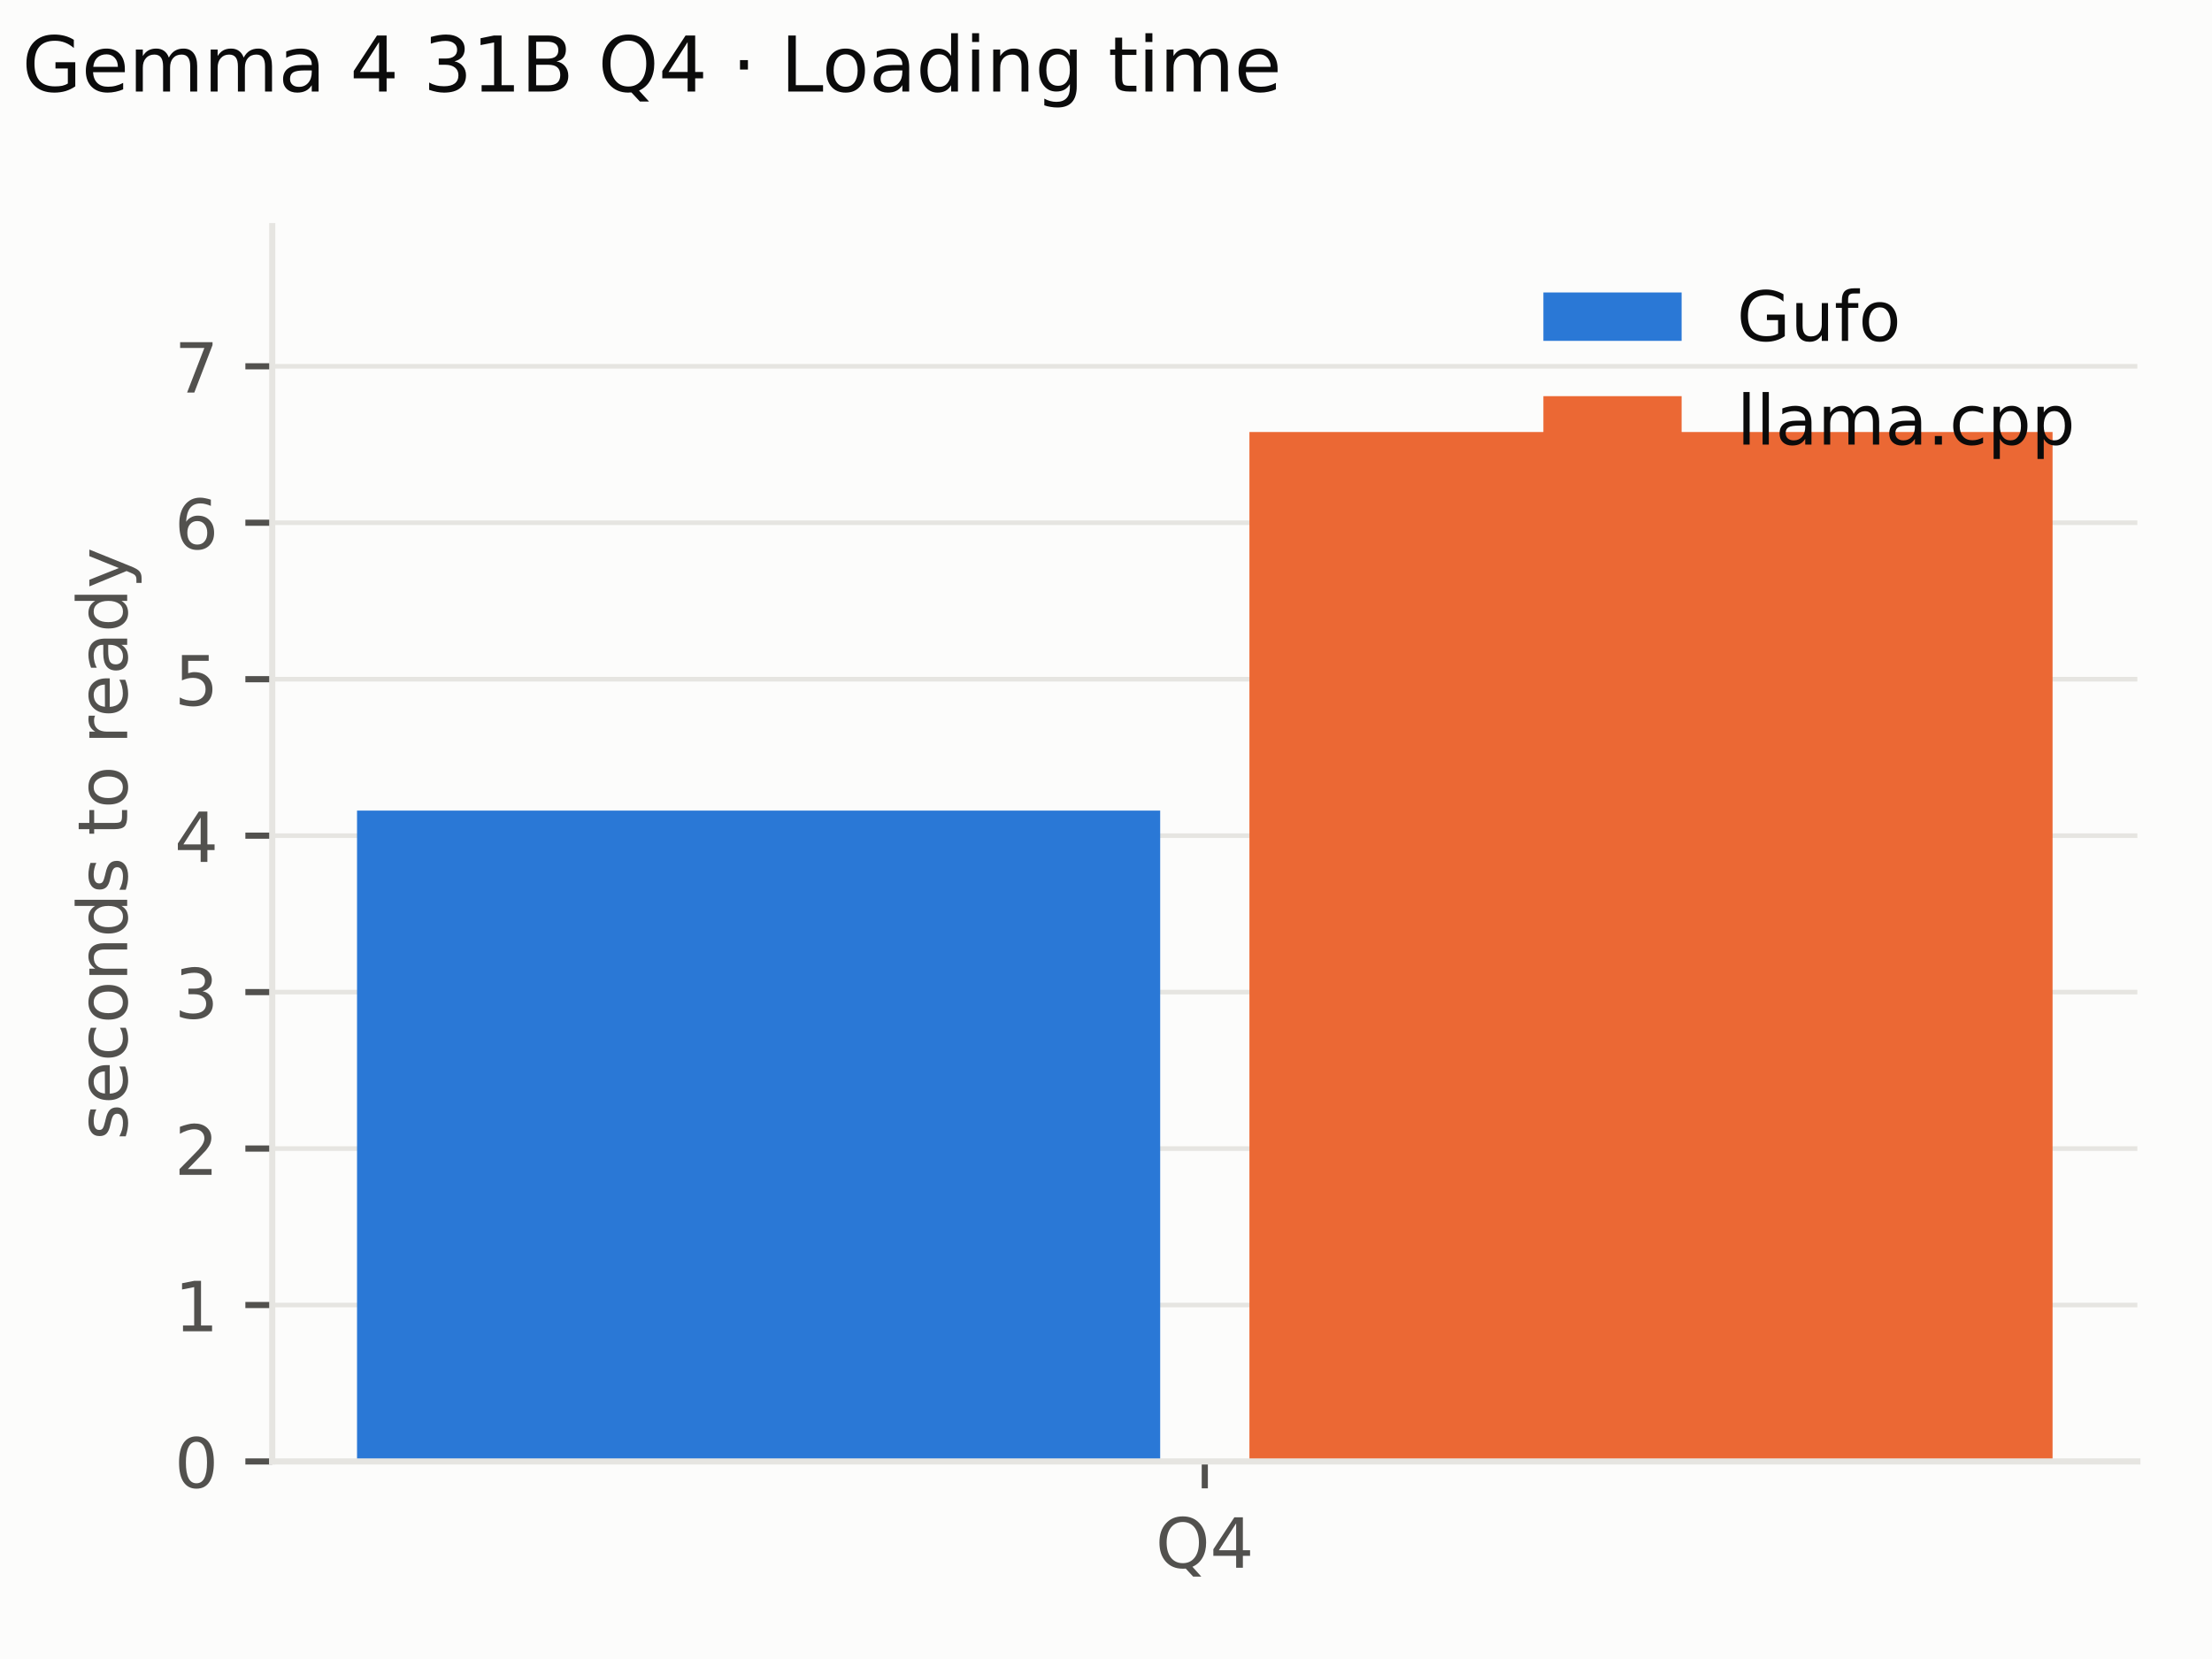
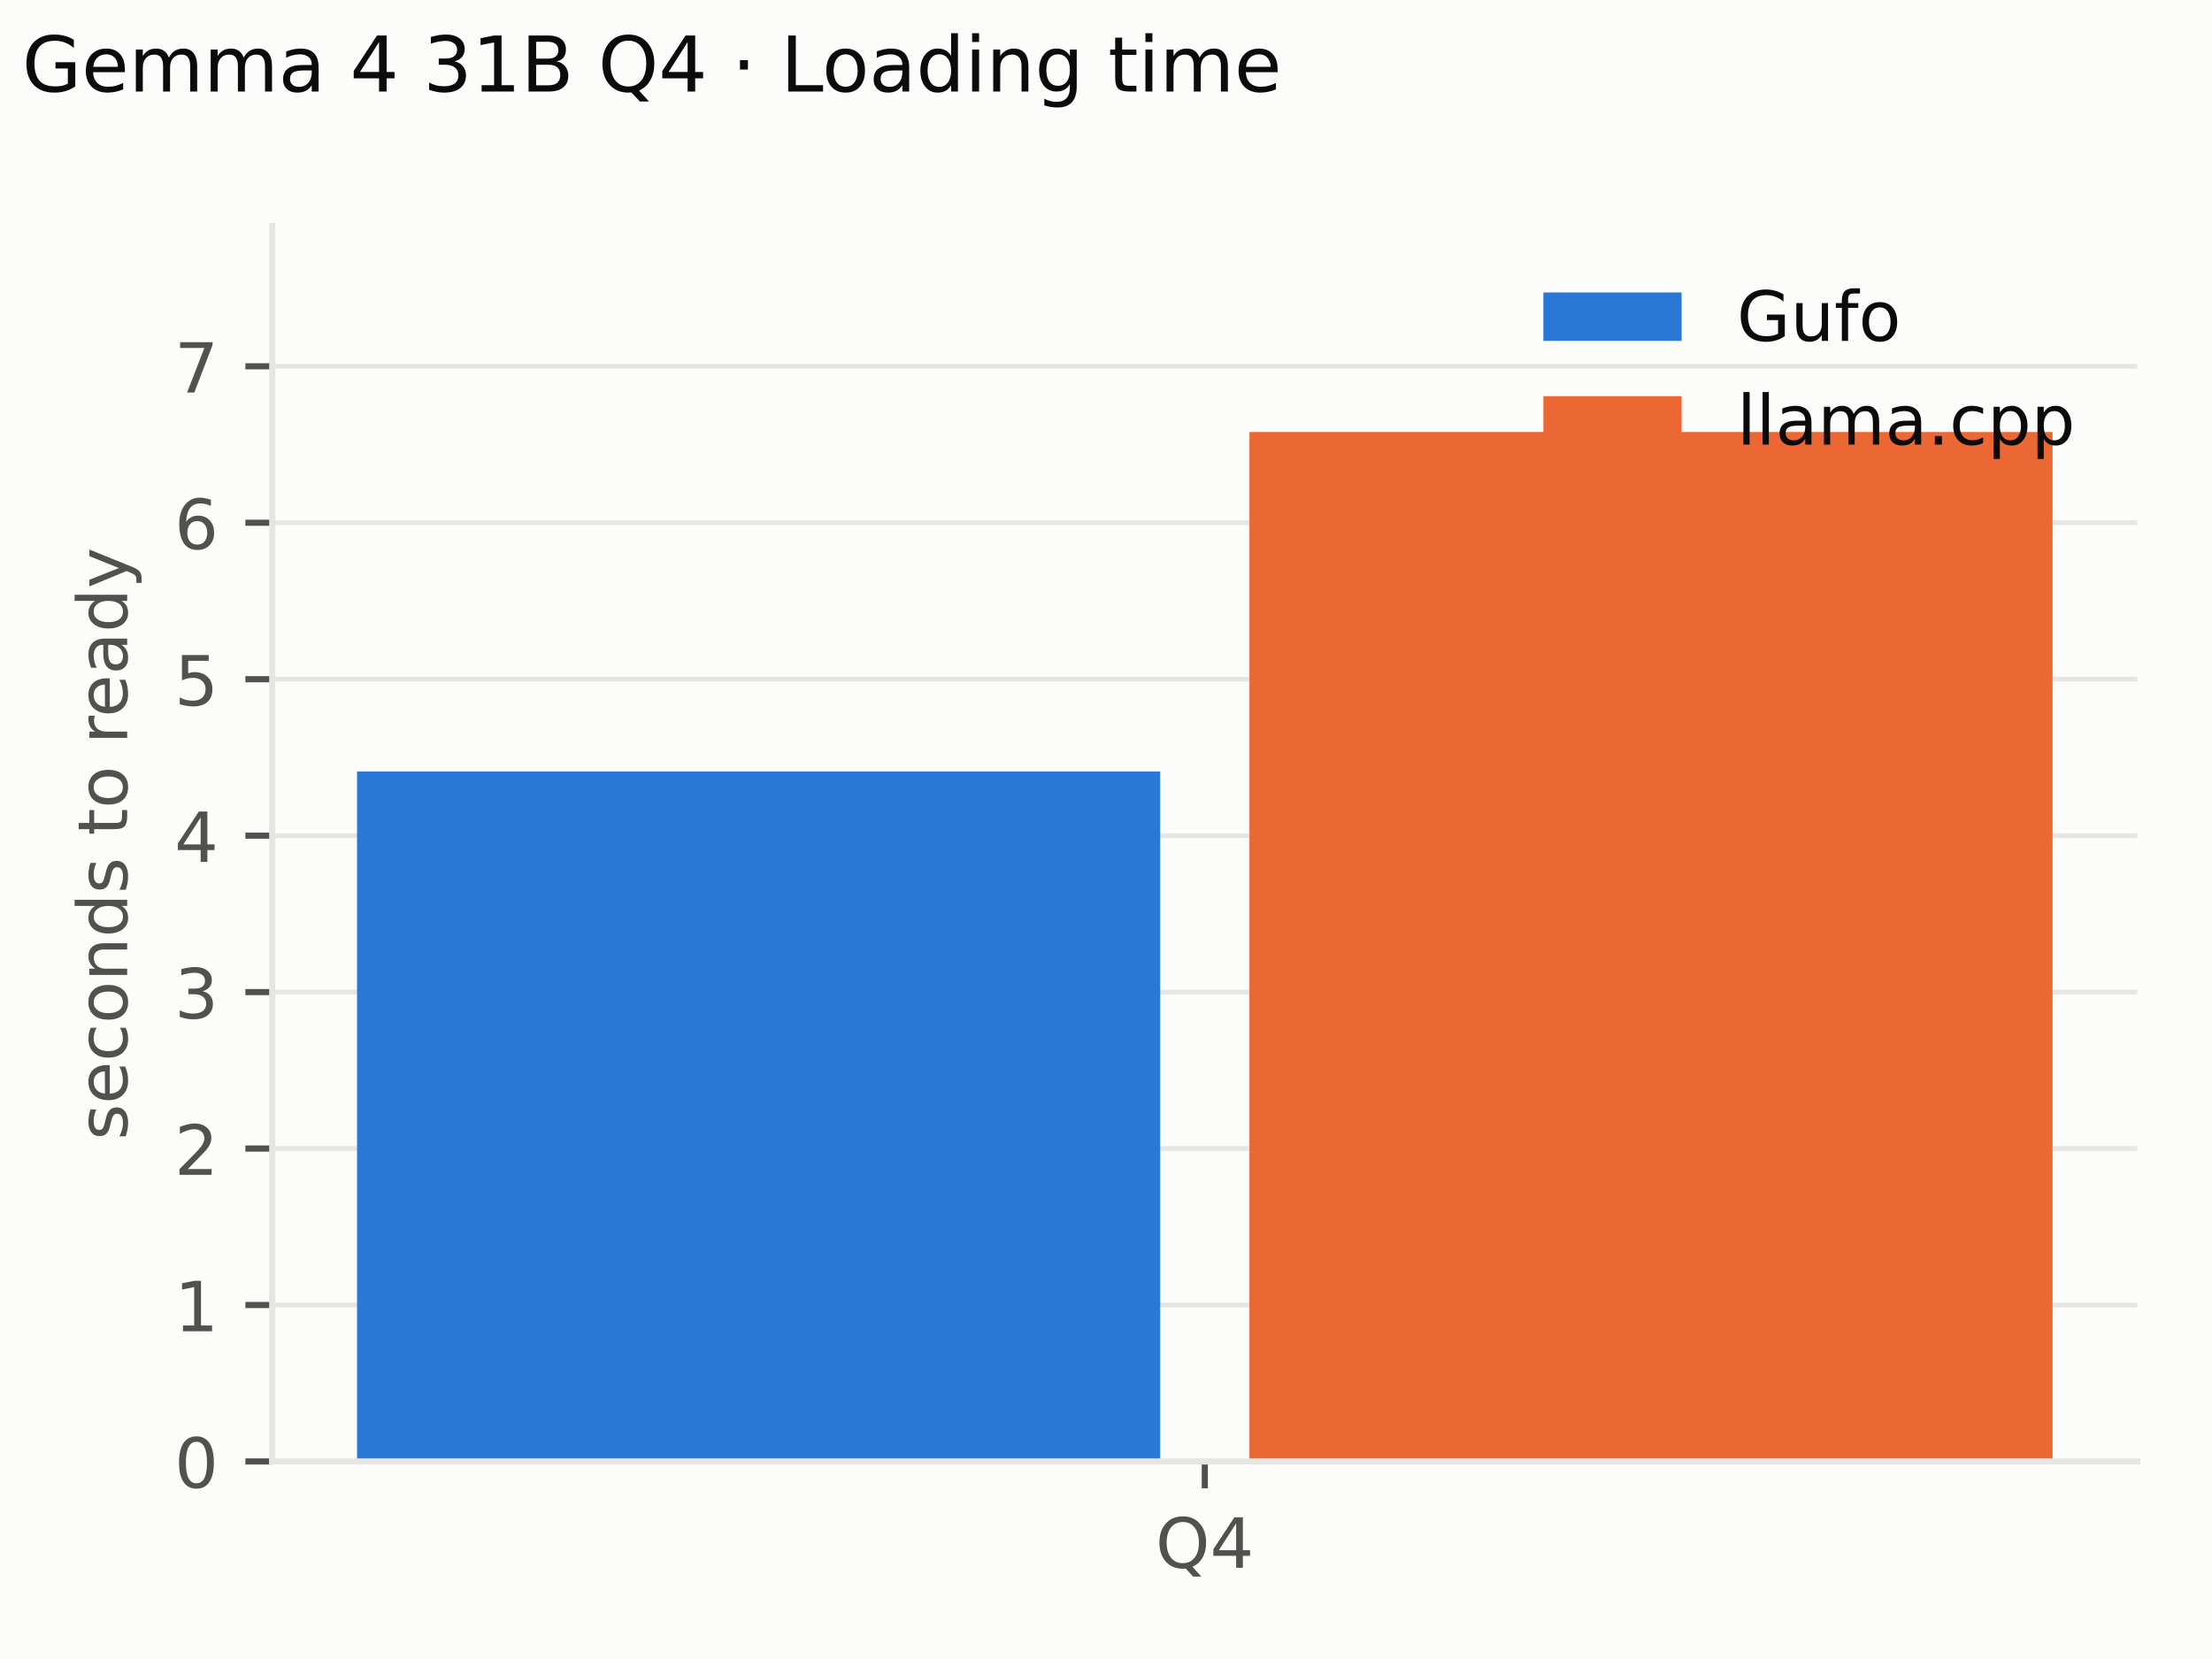
<svg xmlns="http://www.w3.org/2000/svg" xmlns:xlink="http://www.w3.org/1999/xlink" width="288pt" height="216pt" viewBox="0 0 288 216" version="1.1">
  <defs>
    <style type="text/css">*{stroke-linejoin: round; stroke-linecap: butt}</style>
  </defs>
  <g id="figure_1">
    <g id="patch_1">
      <path d="M 0 216 L 288 216 L 288 0 L 0 0 z " style="fill: #fcfcfb" />
    </g>
    <g id="axes_1">
      <g id="patch_2">
        <path d="M 35.447 190.28 L 278.28 190.28 L 278.28 29.441 L 35.447 29.441 z " style="fill: #fcfcfb" />
      </g>
      <g id="matplotlib.axis_1">
        <g id="xtick_1">
          <g id="line2d_1">
            <defs>
              <path id="m1ebf051f68" d="M 0 0 L 0 3.5 " style="stroke: #52514e; stroke-width: 0.8" />
            </defs>
            <g>
              <use xlink:href="#m1ebf051f68" x="156.863" y="190.28" style="fill: #52514e; stroke: #52514e; stroke-width: 0.8" />
            </g>
          </g>
          <g id="text_1">
            <text style="font-size: 9px; font-family: 'DejaVu Sans', 'Bitstream Vera Sans', 'Computer Modern Sans Serif', 'Lucida Grande', 'Verdana', 'Geneva', 'Lucid', 'Arial', 'Helvetica', 'Avant Garde', sans-serif; text-anchor: middle; fill: #52514e" x="156.863" y="204.118" transform="rotate(-0 156.8635 204.1179)">Q4</text>
          </g>
        </g>
      </g>
      <g id="matplotlib.axis_2">
        <g id="ytick_1">
          <g id="line2d_2">
            <path d="M 35.447 190.28 L 278.28 190.28 " clip-path="url(#p9126147504)" style="fill: none; stroke: #e6e5e1; stroke-width: 0.6; stroke-linecap: square" />
          </g>
          <g id="line2d_3">
            <defs>
              <path id="m680e5b1e24" d="M 0 0 L -3.5 0 " style="stroke: #52514e; stroke-width: 0.8" />
            </defs>
            <g>
              <use xlink:href="#m680e5b1e24" x="35.447" y="190.28" style="fill: #52514e; stroke: #52514e; stroke-width: 0.8" />
            </g>
          </g>
          <g id="text_2">
            <text style="font-size: 9px; font-family: 'DejaVu Sans', 'Bitstream Vera Sans', 'Computer Modern Sans Serif', 'Lucida Grande', 'Verdana', 'Geneva', 'Lucid', 'Arial', 'Helvetica', 'Avant Garde', sans-serif; text-anchor: end; fill: #52514e" x="28.447" y="193.699" transform="rotate(-0 28.44695 193.6989)">0</text>
          </g>
        </g>
        <g id="ytick_2">
          <g id="line2d_4">
            <path d="M 35.447 169.91 L 278.28 169.91 " clip-path="url(#p9126147504)" style="fill: none; stroke: #e6e5e1; stroke-width: 0.6; stroke-linecap: square" />
          </g>
          <g id="line2d_5">
            <g>
              <use xlink:href="#m680e5b1e24" x="35.447" y="169.91" style="fill: #52514e; stroke: #52514e; stroke-width: 0.8" />
            </g>
          </g>
          <g id="text_3">
            <text style="font-size: 9px; font-family: 'DejaVu Sans', 'Bitstream Vera Sans', 'Computer Modern Sans Serif', 'Lucida Grande', 'Verdana', 'Geneva', 'Lucid', 'Arial', 'Helvetica', 'Avant Garde', sans-serif; text-anchor: end; fill: #52514e" x="28.447" y="173.329" transform="rotate(-0 28.44695 173.3292)">1</text>
          </g>
        </g>
        <g id="ytick_3">
          <g id="line2d_6">
            <path d="M 35.447 149.541 L 278.28 149.541 " clip-path="url(#p9126147504)" style="fill: none; stroke: #e6e5e1; stroke-width: 0.6; stroke-linecap: square" />
          </g>
          <g id="line2d_7">
            <g>
              <use xlink:href="#m680e5b1e24" x="35.447" y="149.541" style="fill: #52514e; stroke: #52514e; stroke-width: 0.8" />
            </g>
          </g>
          <g id="text_4">
            <text style="font-size: 9px; font-family: 'DejaVu Sans', 'Bitstream Vera Sans', 'Computer Modern Sans Serif', 'Lucida Grande', 'Verdana', 'Geneva', 'Lucid', 'Arial', 'Helvetica', 'Avant Garde', sans-serif; text-anchor: end; fill: #52514e" x="28.447" y="152.96" transform="rotate(-0 28.44695 152.9595)">2</text>
          </g>
        </g>
        <g id="ytick_4">
          <g id="line2d_8">
            <path d="M 35.447 129.171 L 278.28 129.171 " clip-path="url(#p9126147504)" style="fill: none; stroke: #e6e5e1; stroke-width: 0.6; stroke-linecap: square" />
          </g>
          <g id="line2d_9">
            <g>
              <use xlink:href="#m680e5b1e24" x="35.447" y="129.171" style="fill: #52514e; stroke: #52514e; stroke-width: 0.8" />
            </g>
          </g>
          <g id="text_5">
            <text style="font-size: 9px; font-family: 'DejaVu Sans', 'Bitstream Vera Sans', 'Computer Modern Sans Serif', 'Lucida Grande', 'Verdana', 'Geneva', 'Lucid', 'Arial', 'Helvetica', 'Avant Garde', sans-serif; text-anchor: end; fill: #52514e" x="28.447" y="132.59" transform="rotate(-0 28.44695 132.5898)">3</text>
          </g>
        </g>
        <g id="ytick_5">
          <g id="line2d_10">
            <path d="M 35.447 108.801 L 278.28 108.801 " clip-path="url(#p9126147504)" style="fill: none; stroke: #e6e5e1; stroke-width: 0.6; stroke-linecap: square" />
          </g>
          <g id="line2d_11">
            <g>
              <use xlink:href="#m680e5b1e24" x="35.447" y="108.801" style="fill: #52514e; stroke: #52514e; stroke-width: 0.8" />
            </g>
          </g>
          <g id="text_6">
            <text style="font-size: 9px; font-family: 'DejaVu Sans', 'Bitstream Vera Sans', 'Computer Modern Sans Serif', 'Lucida Grande', 'Verdana', 'Geneva', 'Lucid', 'Arial', 'Helvetica', 'Avant Garde', sans-serif; text-anchor: end; fill: #52514e" x="28.447" y="112.22" transform="rotate(-0 28.44695 112.2201)">4</text>
          </g>
        </g>
        <g id="ytick_6">
          <g id="line2d_12">
            <path d="M 35.447 88.431 L 278.28 88.431 " clip-path="url(#p9126147504)" style="fill: none; stroke: #e6e5e1; stroke-width: 0.6; stroke-linecap: square" />
          </g>
          <g id="line2d_13">
            <g>
              <use xlink:href="#m680e5b1e24" x="35.447" y="88.431" style="fill: #52514e; stroke: #52514e; stroke-width: 0.8" />
            </g>
          </g>
          <g id="text_7">
            <text style="font-size: 9px; font-family: 'DejaVu Sans', 'Bitstream Vera Sans', 'Computer Modern Sans Serif', 'Lucida Grande', 'Verdana', 'Geneva', 'Lucid', 'Arial', 'Helvetica', 'Avant Garde', sans-serif; text-anchor: end; fill: #52514e" x="28.447" y="91.85" transform="rotate(-0 28.44695 91.8504)">5</text>
          </g>
        </g>
        <g id="ytick_7">
          <g id="line2d_14">
            <path d="M 35.447 68.062 L 278.28 68.062 " clip-path="url(#p9126147504)" style="fill: none; stroke: #e6e5e1; stroke-width: 0.6; stroke-linecap: square" />
          </g>
          <g id="line2d_15">
            <g>
              <use xlink:href="#m680e5b1e24" x="35.447" y="68.062" style="fill: #52514e; stroke: #52514e; stroke-width: 0.8" />
            </g>
          </g>
          <g id="text_8">
            <text style="font-size: 9px; font-family: 'DejaVu Sans', 'Bitstream Vera Sans', 'Computer Modern Sans Serif', 'Lucida Grande', 'Verdana', 'Geneva', 'Lucid', 'Arial', 'Helvetica', 'Avant Garde', sans-serif; text-anchor: end; fill: #52514e" x="28.447" y="71.481" transform="rotate(-0 28.44695 71.48069)">6</text>
          </g>
        </g>
        <g id="ytick_8">
          <g id="line2d_16">
            <path d="M 35.447 47.692 L 278.28 47.692 " clip-path="url(#p9126147504)" style="fill: none; stroke: #e6e5e1; stroke-width: 0.6; stroke-linecap: square" />
          </g>
          <g id="line2d_17">
            <g>
              <use xlink:href="#m680e5b1e24" x="35.447" y="47.692" style="fill: #52514e; stroke: #52514e; stroke-width: 0.8" />
            </g>
          </g>
          <g id="text_9">
            <text style="font-size: 9px; font-family: 'DejaVu Sans', 'Bitstream Vera Sans', 'Computer Modern Sans Serif', 'Lucida Grande', 'Verdana', 'Geneva', 'Lucid', 'Arial', 'Helvetica', 'Avant Garde', sans-serif; text-anchor: end; fill: #52514e" x="28.447" y="51.111" transform="rotate(-0 28.44695 51.11098)">7</text>
          </g>
        </g>
        <g id="text_10">
          <text style="font-size: 9px; font-family: 'DejaVu Sans', 'Bitstream Vera Sans', 'Computer Modern Sans Serif', 'Lucida Grande', 'Verdana', 'Geneva', 'Lucid', 'Arial', 'Helvetica', 'Avant Garde', sans-serif; text-anchor: middle; fill: #52514e" x="16.559" y="109.86" transform="rotate(-90 16.55859 109.8604)">seconds to ready</text>
        </g>
      </g>
      <g id="patch_3">
-         <path d="M 46.485 190.28 L 151.054 190.28 L 151.054 105.542 L 46.485 105.542 z " clip-path="url(#p9126147504)" style="fill: #2a78d6" />
+         <path d="M 46.485 190.28 L 151.054 190.28 L 151.054 100.45 L 46.485 100.45 z " clip-path="url(#p9126147504)" style="fill: #2a78d6" />
      </g>
      <g id="patch_4">
        <path d="M 162.673 190.28 L 267.242 190.28 L 267.242 56.247 L 162.673 56.247 z " clip-path="url(#p9126147504)" style="fill: #eb6834" />
      </g>
      <g id="patch_5">
        <path d="M 35.447 190.28 L 35.447 29.441 " style="fill: none; stroke: #e6e5e1; stroke-width: 0.8; stroke-linejoin: miter; stroke-linecap: square" />
      </g>
      <g id="patch_6">
        <path d="M 35.447 190.28 L 278.28 190.28 " style="fill: none; stroke: #e6e5e1; stroke-width: 0.8; stroke-linejoin: miter; stroke-linecap: square" />
      </g>
      <g id="legend_1">
        <g id="patch_7">
          <path d="M 200.946 44.379 L 218.946 44.379 L 218.946 38.079 L 200.946 38.079 z " style="fill: #2a78d6" />
        </g>
        <g id="text_11">
          <text style="font-size: 9px; font-family: 'DejaVu Sans', 'Bitstream Vera Sans', 'Computer Modern Sans Serif', 'Lucida Grande', 'Verdana', 'Geneva', 'Lucid', 'Arial', 'Helvetica', 'Avant Garde', sans-serif; text-anchor: start; fill: #0b0b0b" x="226.146" y="44.379" transform="rotate(-0 226.1461 44.37938)">Gufo</text>
        </g>
        <g id="patch_8">
          <path d="M 200.946 57.88 L 218.946 57.88 L 218.946 51.58 L 200.946 51.58 z " style="fill: #eb6834" />
        </g>
        <g id="text_12">
          <text style="font-size: 9px; font-family: 'DejaVu Sans', 'Bitstream Vera Sans', 'Computer Modern Sans Serif', 'Lucida Grande', 'Verdana', 'Geneva', 'Lucid', 'Arial', 'Helvetica', 'Avant Garde', sans-serif; text-anchor: start; fill: #0b0b0b" x="226.146" y="57.88" transform="rotate(-0 226.1461 57.88008)">llama.cpp</text>
        </g>
      </g>
    </g>
    <g id="text_13">
      <text style="font-size: 10px; font-family: 'DejaVu Sans', 'Bitstream Vera Sans', 'Computer Modern Sans Serif', 'Lucida Grande', 'Verdana', 'Geneva', 'Lucid', 'Arial', 'Helvetica', 'Avant Garde', sans-serif; text-anchor: start; fill: #0b0b0b" x="2.88" y="11.918" transform="rotate(-0 2.88 11.91844)">Gemma 4 31B Q4 · Loading time</text>
    </g>
  </g>
  <defs>
    <clipPath id="p9126147504">
      <rect x="35.447" y="29.441" width="242.833" height="160.839" />
    </clipPath>
  </defs>
</svg>
